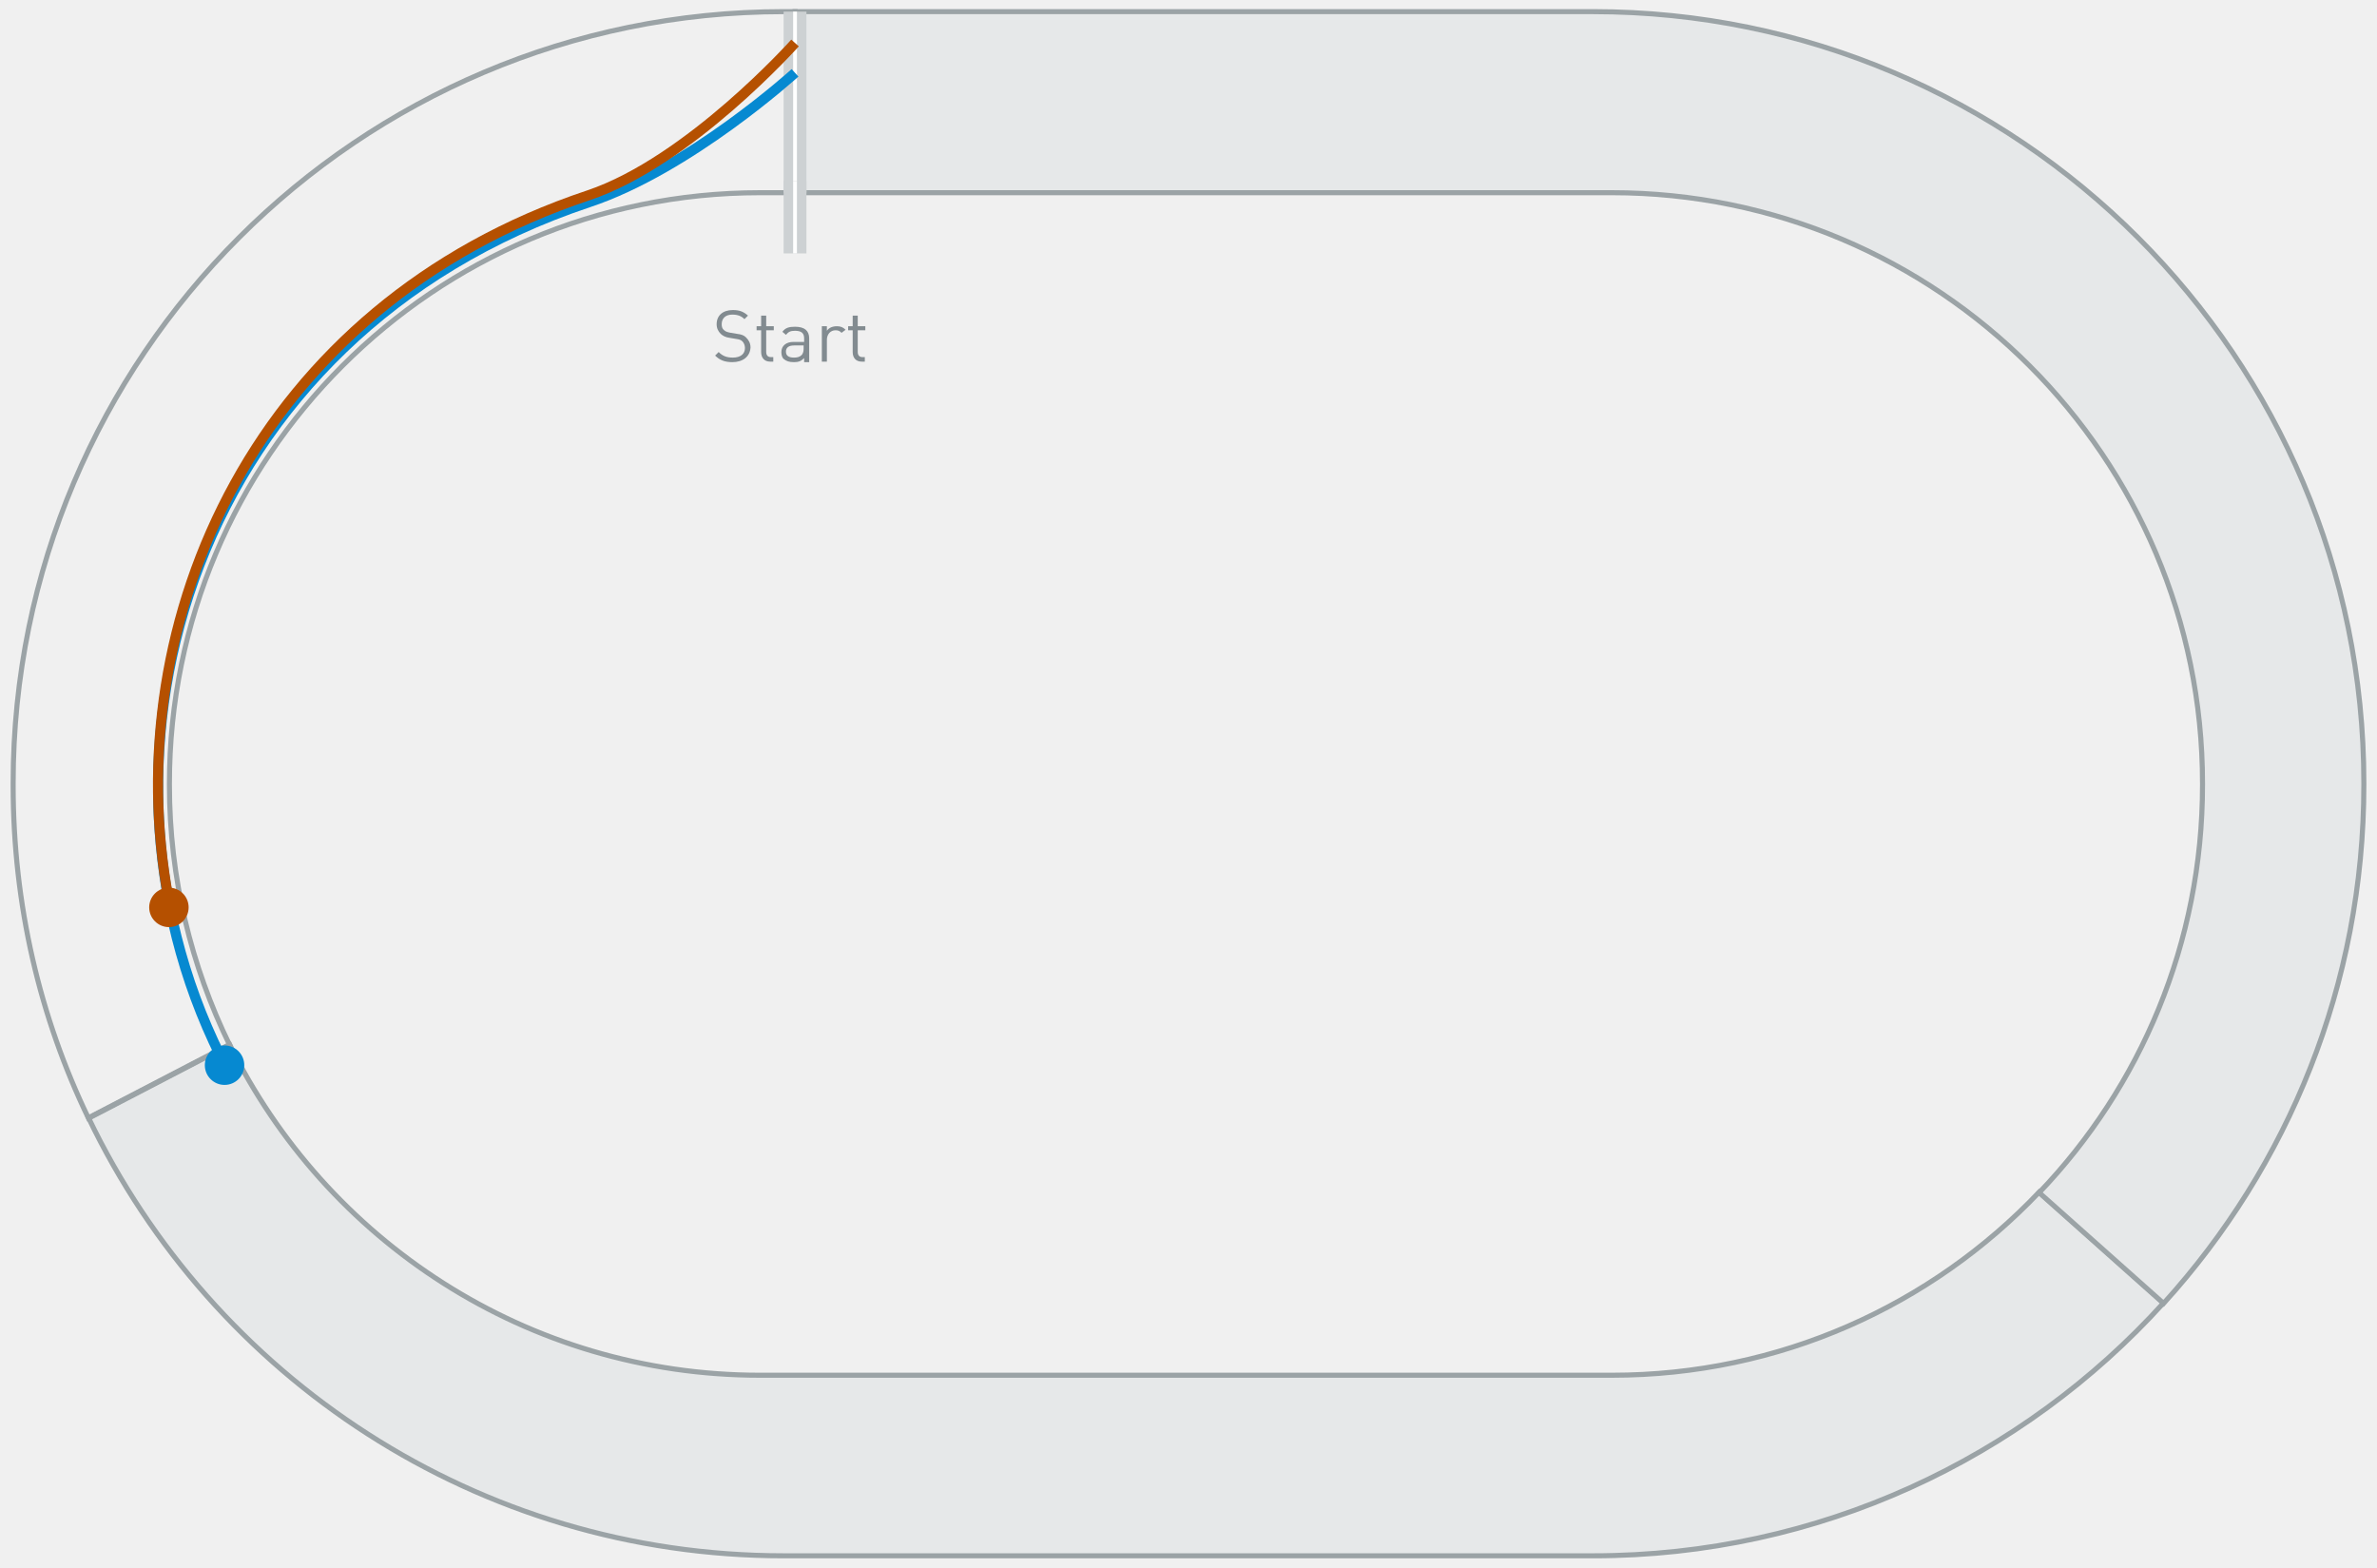
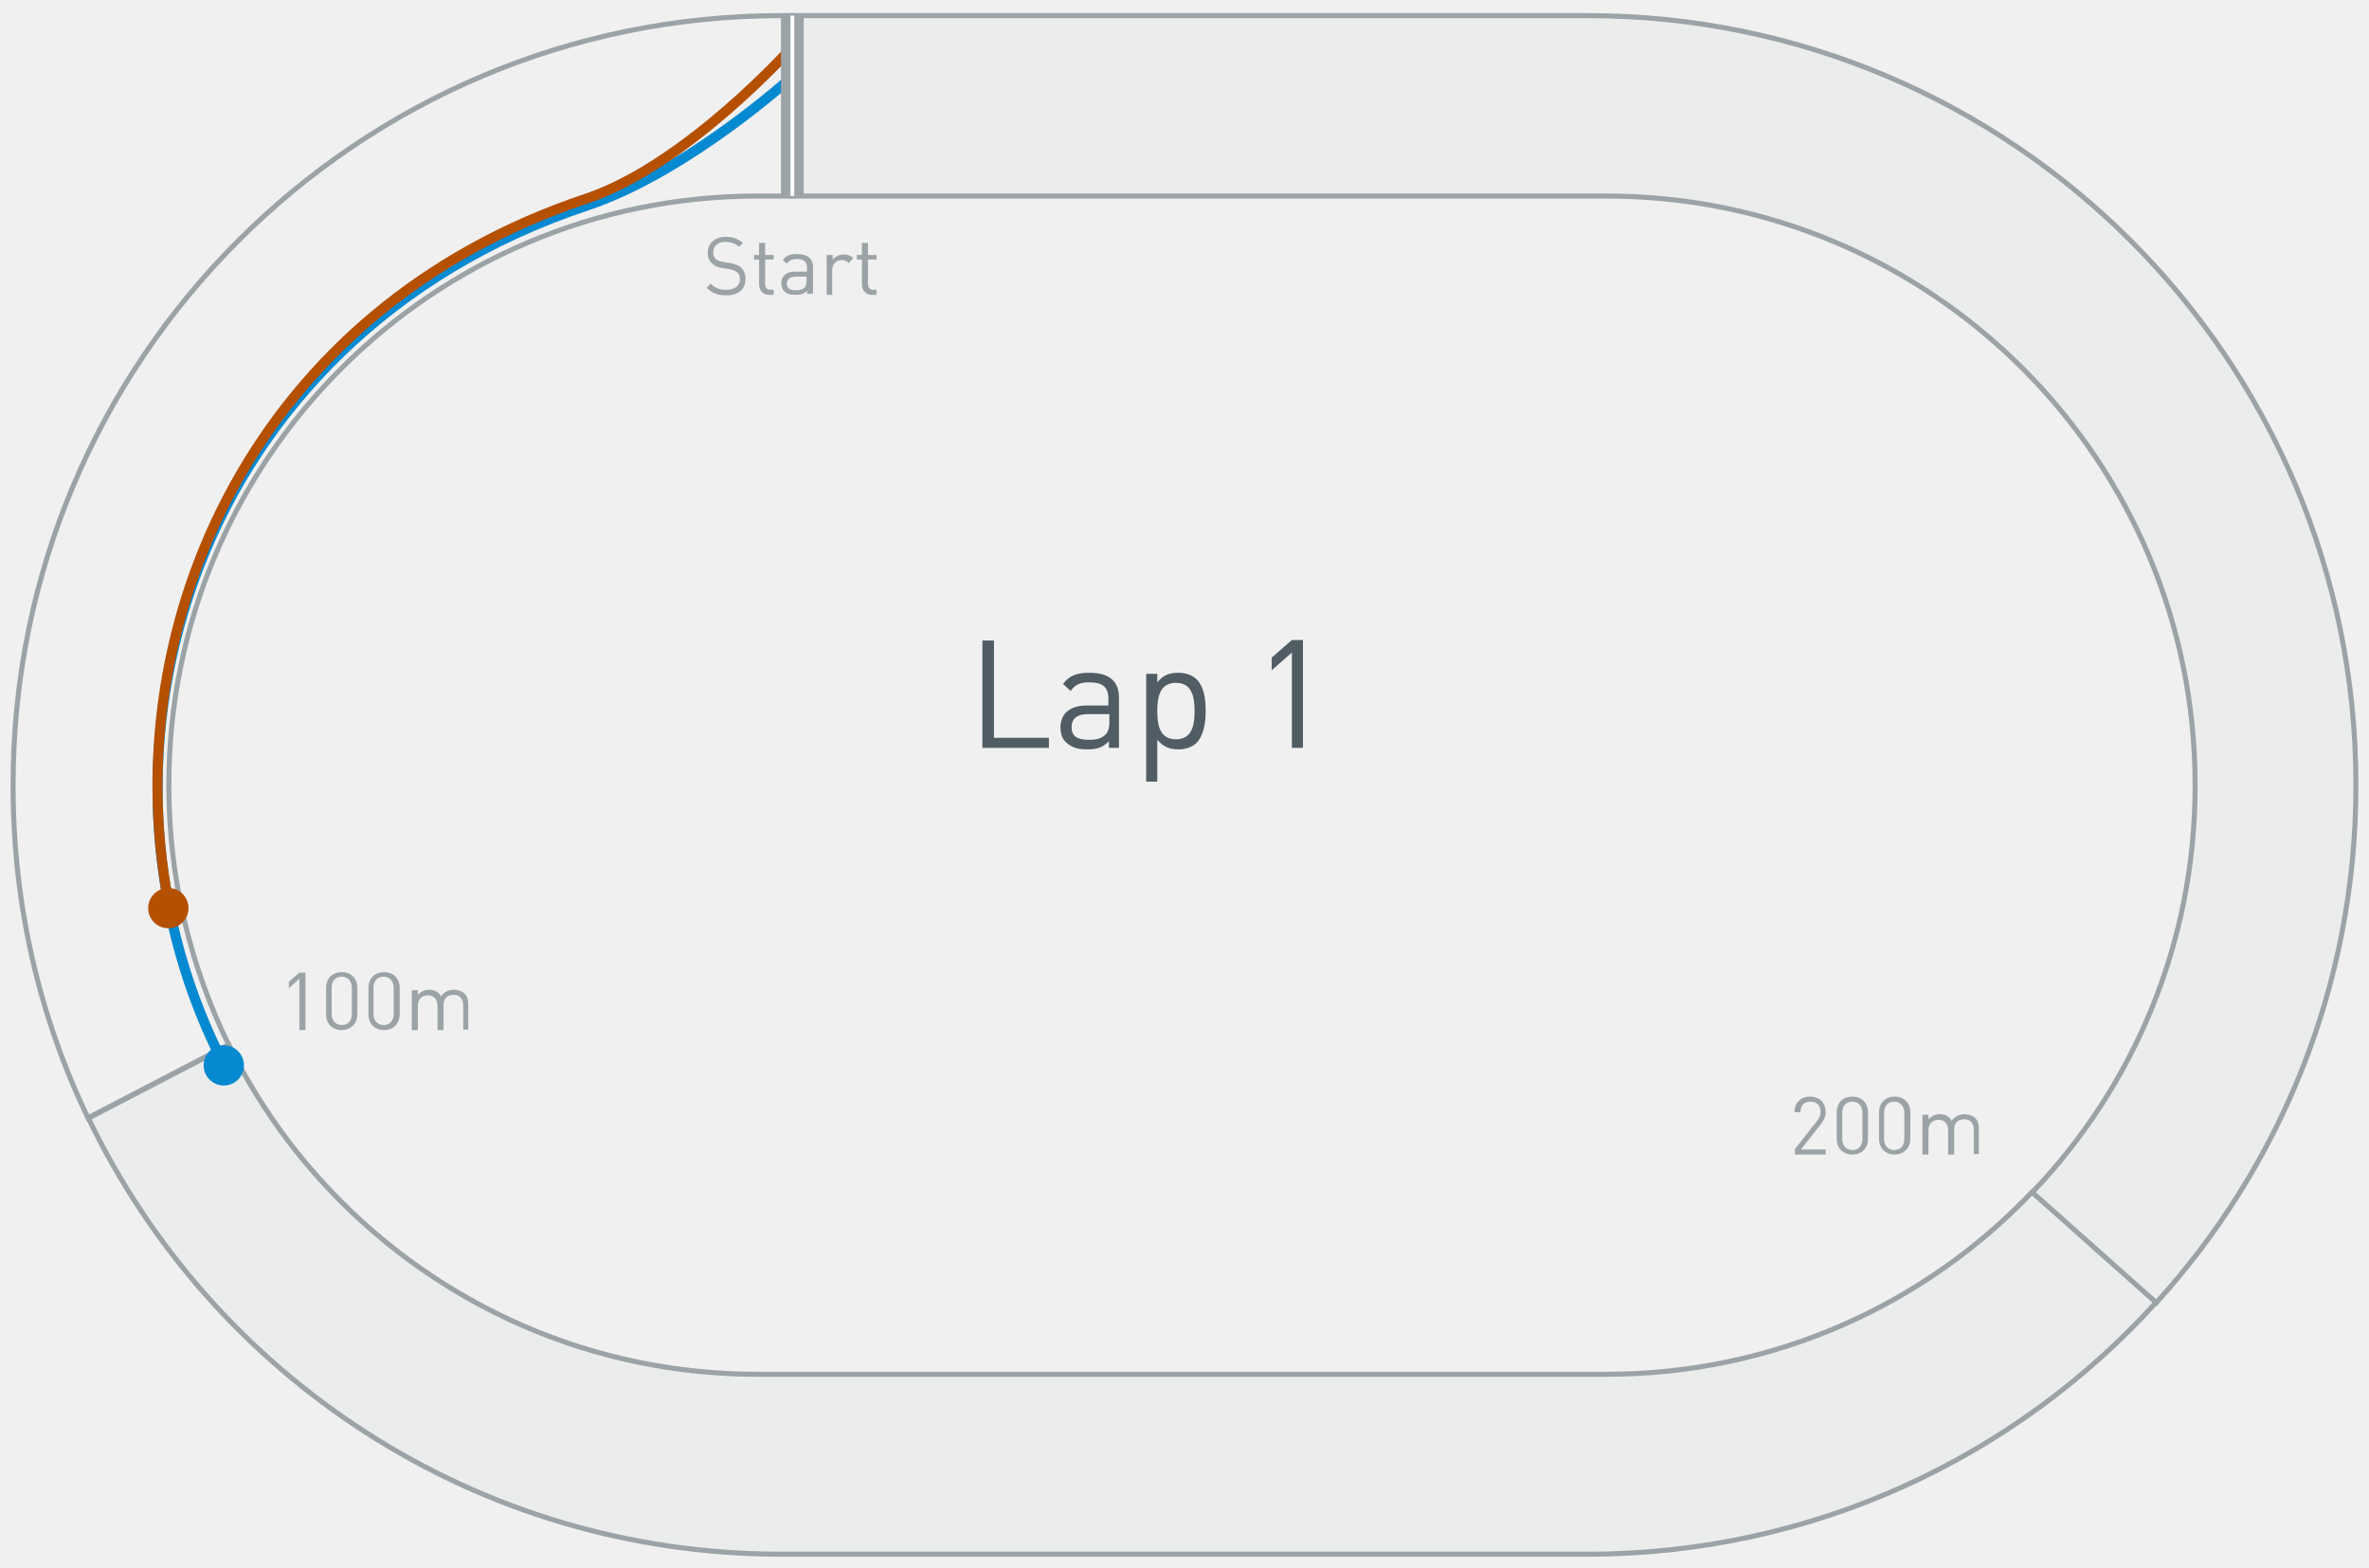
- <svg xmlns="http://www.w3.org/2000/svg" version="1.1" id="Layer_1" x="0px" y="0px" viewBox="0 0 470 310" enable-background="new 0 0 470 310" xml:space="preserve">
-   <g id="lap1-1">
+ <svg xmlns="http://www.w3.org/2000/svg" version="1.1" x="0px" y="0px" viewBox="0 0 470 311" enable-background="new 0 0 470 311" xml:space="preserve">
+   <g id="Layer_1">
    <g>
-       <path fill="#E6E8E9" stroke="#9BA3A6" stroke-miterlimit="10" d="M318.7,271.9H150.3c-46.1,0-85.9-26.7-104.9-65.4L17.5,221    c24.6,51.3,76.9,86.6,137.5,86.6H315c44.7,0,85-19.3,112.8-50l-24.6-21.9C381.9,258.1,351.9,271.9,318.7,271.9z" />
-       <path fill="none" stroke="#9BA3A6" stroke-miterlimit="10" d="M33.5,155.2v-0.3c0-64.5,52.3-116.8,116.8-116.8h6.9V2.3H155    C70.9,2.3,2.6,70.6,2.6,154.8v0.5c0,23.6,5.3,45.9,14.9,65.8l27.9-14.5C37.8,191,33.5,173.6,33.5,155.2z" />
-       <path fill="#E6E8E9" stroke="#9BA3A6" stroke-miterlimit="10" d="M467.4,154.8C467.4,70.6,399.1,2.3,315,2.3H157.2v35.8h161.5    c64.5,0,116.8,52.3,116.8,116.8v0.3c0,31.3-12.3,59.7-32.3,80.6l24.6,21.9c24.6-27.1,39.6-63,39.6-102.5V154.8z" />
+       <path fill="#EBEDED" stroke="#9BA3A6" stroke-miterlimit="10" d="M318.7,272.7H150.3c-46.1,0-85.9-26.7-104.9-65.4l-27.9,14.5    c24.6,51.3,76.9,86.6,137.5,86.6H315c44.7,0,85-19.3,112.8-50l-24.6-21.9C381.9,258.9,351.9,272.7,318.7,272.7z" />
+       <path fill="none" stroke="#9BA3A6" stroke-miterlimit="10" d="M33.5,156v-0.3c0-64.5,52.3-116.8,116.8-116.8h6.9V3.1H155    C70.9,3.1,2.6,71.4,2.6,155.6v0.5c0,23.6,5.3,45.9,14.9,65.8l27.9-14.5C37.8,191.8,33.5,174.4,33.5,156z" />
+       <path fill="#EBEDED" stroke="#9BA3A6" stroke-miterlimit="10" d="M467.4,155.6C467.4,71.4,399.1,3.1,315,3.1H157.2v35.8h161.5    c64.5,0,116.8,52.3,116.8,116.8v0.3c0,31.3-12.3,59.7-32.3,80.6l24.6,21.9c24.6-27.1,39.6-63,39.6-102.5V155.6z" />
+     </g>
+     <path fill="none" stroke="#0589D1" stroke-width="2" stroke-miterlimit="10" d="M157.2,15.2c0,0-20.9,19-40.8,25.6   C38.2,66.9,13.7,149.5,43.6,209.6" />
+     <path fill="none" stroke="#B55001" stroke-width="2" stroke-miterlimit="10" d="M157.2,9.3c0,0-20.9,23.4-40.8,30.1   c-65.5,21.8-93.3,83.8-83.1,139" />
+     <circle fill="#0589D1" cx="44.4" cy="211.4" r="4" />
+     <circle fill="#B55001" cx="33.4" cy="180.2" r="4" />
+     <g>
+       <line fill="none" stroke="#9BA3A6" stroke-width="4.507" stroke-miterlimit="10" x1="157.2" y1="38.9" x2="157.2" y2="3.1" />
+       <line fill="none" stroke="#FFFFFF" stroke-width="0.751" stroke-miterlimit="10" x1="157.2" y1="38.9" x2="157.2" y2="3.1" />
+     </g>
+     <g>
      <g>
-         <path fill="#828B90" d="M144.8,71.6c-1.5,0-2.5-0.4-3.4-1.3l0.7-0.7c0.8,0.8,1.6,1.1,2.8,1.1c1.5,0,2.4-0.7,2.4-1.9     c0-0.5-0.2-1-0.5-1.3c-0.3-0.3-0.6-0.4-1.3-0.5l-1.2-0.2c-0.8-0.1-1.4-0.4-1.8-0.8c-0.5-0.5-0.8-1.1-0.8-1.9     c0-1.7,1.2-2.8,3.2-2.8c1.3,0,2.1,0.3,3,1.1l-0.7,0.7c-0.6-0.6-1.3-0.9-2.4-0.9c-1.4,0-2.1,0.8-2.1,1.9c0,0.5,0.1,0.9,0.5,1.2     c0.3,0.3,0.8,0.4,1.3,0.5l1.2,0.2c0.9,0.1,1.4,0.3,1.8,0.7c0.5,0.5,0.9,1.1,0.9,2C148.3,70.5,146.9,71.6,144.8,71.6z" />
-         <path fill="#828B90" d="M152.3,71.5c-1.2,0-1.8-0.8-1.8-1.9v-4.3h-0.9v-0.8h0.9v-2.1h1v2.1h1.5v0.8h-1.5v4.3c0,0.6,0.3,1,0.9,1     h0.5v0.9H152.3z" />
-         <path fill="#828B90" d="M159,71.5v-0.7c-0.6,0.6-1.1,0.8-2,0.8c-1,0-1.5-0.2-2-0.6c-0.4-0.3-0.5-0.9-0.5-1.4c0-1.2,0.9-2,2.4-2     h2.1v-0.7c0-1-0.5-1.5-1.8-1.5c-0.9,0-1.3,0.2-1.8,0.8l-0.7-0.6c0.6-0.8,1.3-1,2.5-1c1.9,0,2.8,0.8,2.8,2.3v4.7H159z M159,68.3     H157c-1,0-1.6,0.4-1.6,1.2c0,0.8,0.5,1.2,1.6,1.2c0.6,0,1.1-0.1,1.5-0.5c0.2-0.2,0.4-0.6,0.4-1.2V68.3z" />
-         <path fill="#828B90" d="M166.4,65.8c-0.4-0.4-0.7-0.5-1.2-0.5c-1,0-1.7,0.8-1.7,1.9v4.3h-1v-7h1v0.9c0.4-0.6,1.1-0.9,2-0.9     c0.7,0,1.2,0.2,1.7,0.7L166.4,65.8z" />
-         <path fill="#828B90" d="M170.4,71.5c-1.2,0-1.8-0.8-1.8-1.9v-4.3h-0.9v-0.8h0.9v-2.1h1v2.1h1.5v0.8h-1.5v4.3c0,0.6,0.3,1,0.9,1     h0.5v0.9H170.4z" />
-       </g>
-       <g>
-         <line fill="none" stroke="#CDD1D3" stroke-width="4.507" stroke-miterlimit="10" x1="157.2" y1="38.1" x2="157.2" y2="2.3" />
-         <line fill="none" stroke="#FFFFFF" stroke-width="0.751" stroke-miterlimit="10" x1="157.2" y1="38.1" x2="157.2" y2="2.3" />
-       </g>
-       <g>
-         <line fill="none" stroke="#CDD1D3" stroke-width="4.507" stroke-miterlimit="10" x1="157.2" y1="50.1" x2="157.2" y2="35.8" />
-         <line fill="none" stroke="#FFFFFF" stroke-width="0.751" stroke-miterlimit="10" x1="157.2" y1="50.1" x2="157.2" y2="35.8" />
+         <path fill="#505D64" d="M194.9,148.5v-21.4h2.3v19.3h10.9v2H194.9z" />
+         <path fill="#505D64" d="M220,148.5v-1.4c-1.2,1.2-2.3,1.6-4.3,1.6c-2,0-3.1-0.4-4.2-1.4c-0.8-0.7-1.1-1.8-1.1-3     c0-2.6,1.8-4.3,5.1-4.3h4.4v-1.4c0-2.1-1-3.2-3.8-3.2c-1.9,0-2.8,0.5-3.7,1.7l-1.5-1.4c1.3-1.7,2.8-2.2,5.2-2.2     c4,0,5.9,1.7,5.9,4.9v10H220z M220,141.7h-4.1c-2.2,0-3.3,0.9-3.3,2.6c0,1.7,1,2.5,3.4,2.5c1.2,0,2.3-0.1,3.3-1     c0.5-0.5,0.8-1.3,0.8-2.5V141.7z" />
+         <path fill="#505D64" d="M237.4,147.4c-0.8,0.8-2.1,1.3-3.6,1.3c-1.6,0-2.9-0.4-4.2-1.9v8.3h-2.2v-21.4h2.2v1.7     c1.2-1.5,2.5-1.9,4.2-1.9c1.5,0,2.8,0.5,3.6,1.3c1.5,1.5,1.8,3.9,1.8,6.3C239.2,143.5,238.8,145.9,237.4,147.4z M233.3,135.5     c-3.2,0-3.7,2.8-3.7,5.6s0.5,5.6,3.7,5.6c3.2,0,3.7-2.8,3.7-5.6S236.5,135.5,233.3,135.5z" />
+         <path fill="#505D64" d="M256.3,148.5v-19l-4,3.5v-2.5l4-3.5h2.2v21.4H256.3z" />
      </g>
    </g>
-     <path fill="none" stroke="#0689D1" stroke-width="2" stroke-miterlimit="10" d="M157.2,14.4c0,0-20.9,19-40.8,25.6   C38.2,66.1,13.7,148.6,43.6,208.8" />
-     <path fill="none" stroke="#B55000" stroke-width="2" stroke-miterlimit="10" d="M157.2,8.5c0,0-20.9,23.4-40.8,30.1   c-65.5,21.8-93.3,83.8-83.1,139" />
-     <circle fill="#0689D1" cx="44.4" cy="210.6" r="3.9" />
-     <circle fill="#B55000" cx="33.4" cy="179.4" r="3.9" />
+   </g>
+   <g id="Label">
+     <g>
+       <path fill="#9BA3A6" d="M144.1,58.6c-1.7,0-2.8-0.4-3.9-1.5l0.8-0.8c0.9,0.9,1.8,1.2,3.1,1.2c1.7,0,2.7-0.8,2.7-2.1    c0-0.6-0.2-1.1-0.6-1.4c-0.4-0.3-0.7-0.4-1.5-0.6l-1.3-0.2c-0.9-0.1-1.6-0.4-2.1-0.9c-0.6-0.5-0.9-1.2-0.9-2.1    c0-1.9,1.4-3.2,3.6-3.2c1.5,0,2.4,0.4,3.4,1.2l-0.8,0.8c-0.7-0.7-1.5-1-2.7-1c-1.5,0-2.4,0.8-2.4,2.1c0,0.6,0.2,1,0.5,1.3    c0.4,0.3,0.9,0.5,1.5,0.6l1.3,0.2c1.1,0.2,1.6,0.4,2.1,0.8c0.6,0.5,1,1.3,1,2.2C148,57.4,146.5,58.6,144.1,58.6z" />
+       <path fill="#9BA3A6" d="M152.6,58.5c-1.3,0-2-0.9-2-2.1v-4.9h-1v-0.9h1v-2.4h1.2v2.4h1.7v0.9h-1.7v4.8c0,0.7,0.3,1.2,1.1,1.2h0.6    v1H152.6z" />
+       <path fill="#9BA3A6" d="M160.1,58.5v-0.8c-0.6,0.6-1.2,0.8-2.3,0.8c-1.1,0-1.7-0.2-2.2-0.7c-0.4-0.4-0.6-1-0.6-1.6    c0-1.4,1-2.3,2.7-2.3h2.4v-0.8c0-1.1-0.6-1.7-2-1.7c-1,0-1.5,0.3-2,0.9l-0.8-0.7c0.7-0.9,1.5-1.2,2.8-1.2c2.1,0,3.2,0.9,3.2,2.6    v5.3H160.1z M160.1,54.9h-2.2c-1.2,0-1.8,0.5-1.8,1.4c0,0.9,0.6,1.3,1.8,1.3c0.7,0,1.2-0.1,1.7-0.5c0.3-0.3,0.4-0.7,0.4-1.4V54.9z    " />
+       <path fill="#9BA3A6" d="M168.4,52.2c-0.4-0.4-0.8-0.6-1.4-0.6c-1.2,0-1.9,0.9-1.9,2.1v4.8H164v-7.9h1.2v1c0.4-0.7,1.3-1.1,2.2-1.1    c0.8,0,1.3,0.2,1.9,0.7L168.4,52.2z" />
+       <path fill="#9BA3A6" d="M173,58.5c-1.3,0-2-0.9-2-2.1v-4.9h-1v-0.9h1v-2.4h1.2v2.4h1.7v0.9h-1.7v4.8c0,0.7,0.3,1.2,1.1,1.2h0.6v1    H173z" />
+     </g>
+     <g>
+       <path fill="#9BA3A6" d="M59.4,204.3v-10.1l-2.1,1.9v-1.3l2.1-1.8h1.2v11.4H59.4z" />
+       <path fill="#9BA3A6" d="M67.8,204.4c-1.8,0-3.1-1.2-3.1-3.1v-5.3c0-1.9,1.3-3.1,3.1-3.1c1.8,0,3.1,1.2,3.1,3.1v5.3    C70.9,203.1,69.6,204.4,67.8,204.4z M69.8,196c0-1.2-0.7-2.2-2-2.2s-2,0.9-2,2.2v5.2c0,1.2,0.7,2.2,2,2.2s2-0.9,2-2.2V196z" />
+       <path fill="#9BA3A6" d="M76.2,204.4c-1.8,0-3.1-1.2-3.1-3.1v-5.3c0-1.9,1.3-3.1,3.1-3.1c1.8,0,3.1,1.2,3.1,3.1v5.3    C79.3,203.1,78,204.4,76.2,204.4z M78.1,196c0-1.2-0.7-2.2-2-2.2s-2,0.9-2,2.2v5.2c0,1.2,0.7,2.2,2,2.2s2-0.9,2-2.2V196z" />
+       <path fill="#9BA3A6" d="M91.9,204.3v-4.8c0-1.4-0.8-2.1-1.9-2.1c-1.2,0-2,0.7-2,2v5h-1.2v-4.8c0-1.4-0.8-2.1-1.9-2.1s-2,0.7-2,2.1    v4.8h-1.2v-7.9h1.2v0.9c0.6-0.6,1.3-1,2.2-1c1.1,0,1.9,0.4,2.4,1.3c0.6-0.9,1.5-1.3,2.6-1.3c0.8,0,1.6,0.3,2,0.7    c0.6,0.5,0.8,1.3,0.8,2.2v5H91.9z" />
+     </g>
+     <g>
+       <path fill="#9BA3A6" d="M356.1,229v-1l4.5-5.7c0.4-0.6,0.6-1.1,0.6-1.7c0-1.2-0.7-2-2-2c-1.1,0-2,0.6-2,2.1h-1.2    c0-1.8,1.2-3.1,3.1-3.1c1.9,0,3.1,1.2,3.1,3.1c0,0.9-0.3,1.5-0.9,2.3l-4,5.1h4.9v1H356.1z" />
+       <path fill="#9BA3A6" d="M367.5,229.1c-1.8,0-3.1-1.2-3.1-3.1v-5.3c0-1.9,1.3-3.1,3.1-3.1c1.8,0,3.1,1.2,3.1,3.1v5.3    C370.6,227.9,369.3,229.1,367.5,229.1z M369.5,220.8c0-1.2-0.7-2.2-2-2.2s-2,0.9-2,2.2v5.2c0,1.2,0.7,2.2,2,2.2s2-0.9,2-2.2V220.8    z" />
+       <path fill="#9BA3A6" d="M375.9,229.1c-1.8,0-3.1-1.2-3.1-3.1v-5.3c0-1.9,1.3-3.1,3.1-3.1c1.8,0,3.1,1.2,3.1,3.1v5.3    C379,227.9,377.6,229.1,375.9,229.1z M377.8,220.8c0-1.2-0.7-2.2-2-2.2s-2,0.9-2,2.2v5.2c0,1.2,0.7,2.2,2,2.2s2-0.9,2-2.2V220.8z" />
+       <path fill="#9BA3A6" d="M391.6,229v-4.8c0-1.4-0.8-2.1-1.9-2.1c-1.2,0-2,0.7-2,2v5h-1.2v-4.8c0-1.4-0.8-2.1-1.9-2.1s-2,0.7-2,2.1    v4.8h-1.2v-7.9h1.2v0.9c0.6-0.6,1.3-1,2.2-1c1.1,0,1.9,0.4,2.4,1.3c0.6-0.9,1.5-1.3,2.6-1.3c0.8,0,1.6,0.3,2,0.7    c0.6,0.5,0.8,1.3,0.8,2.2v5H391.6z" />
+     </g>
  </g>
</svg>
